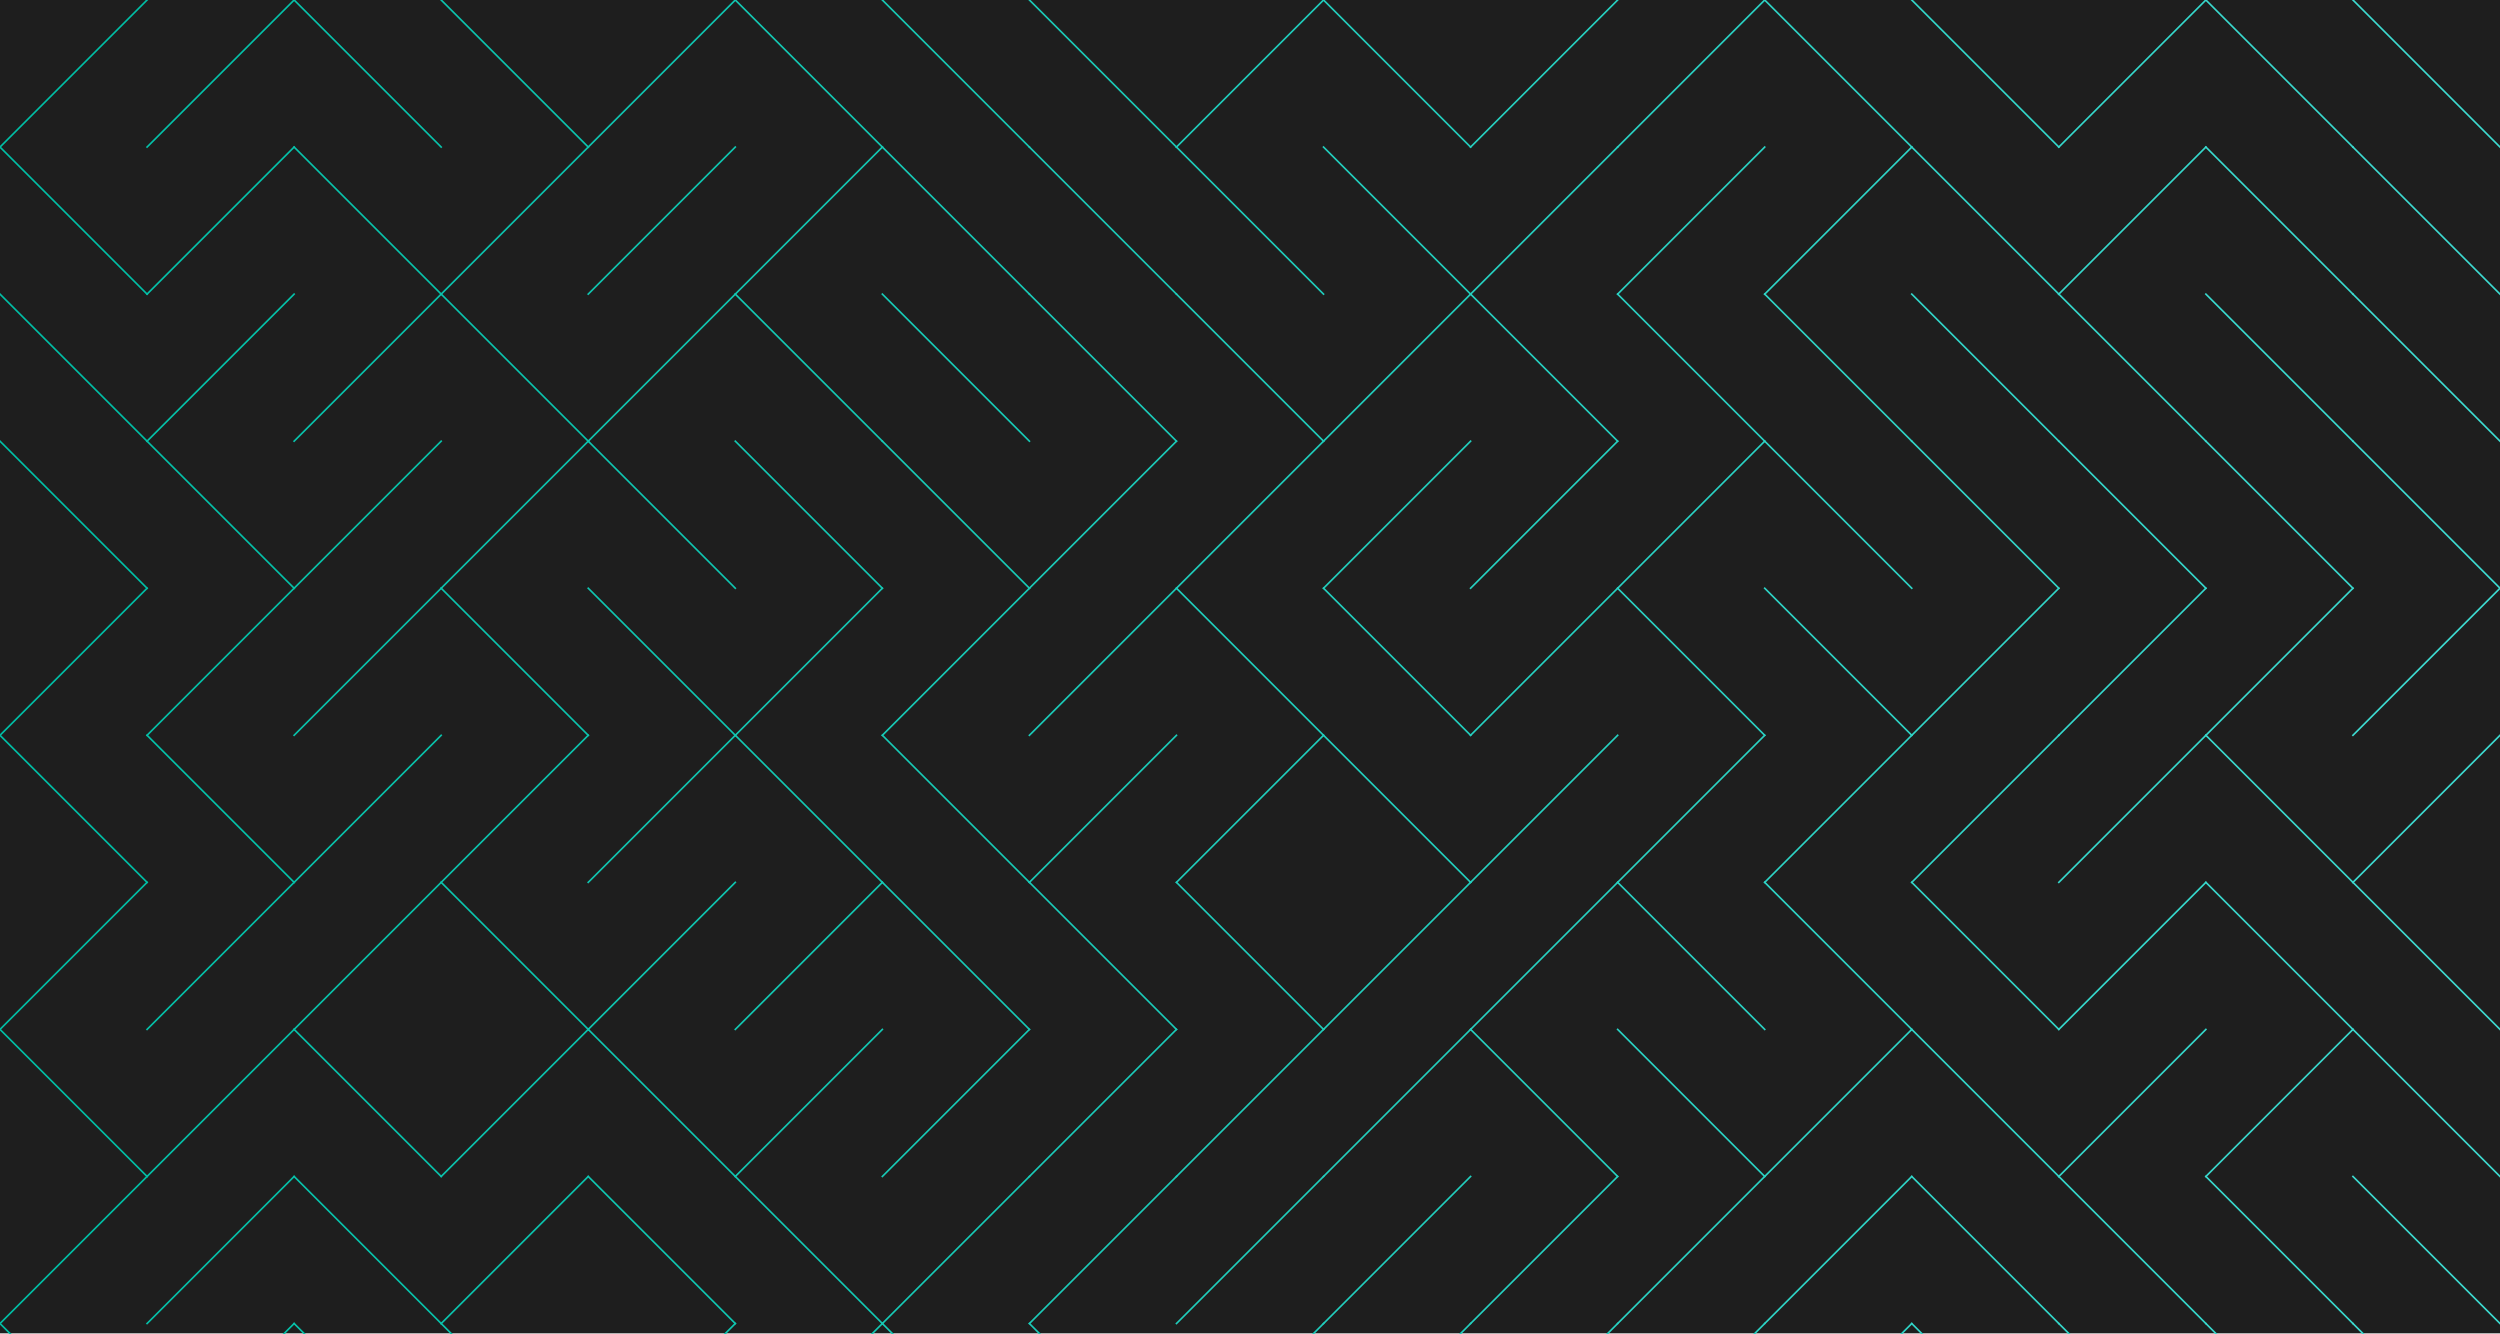
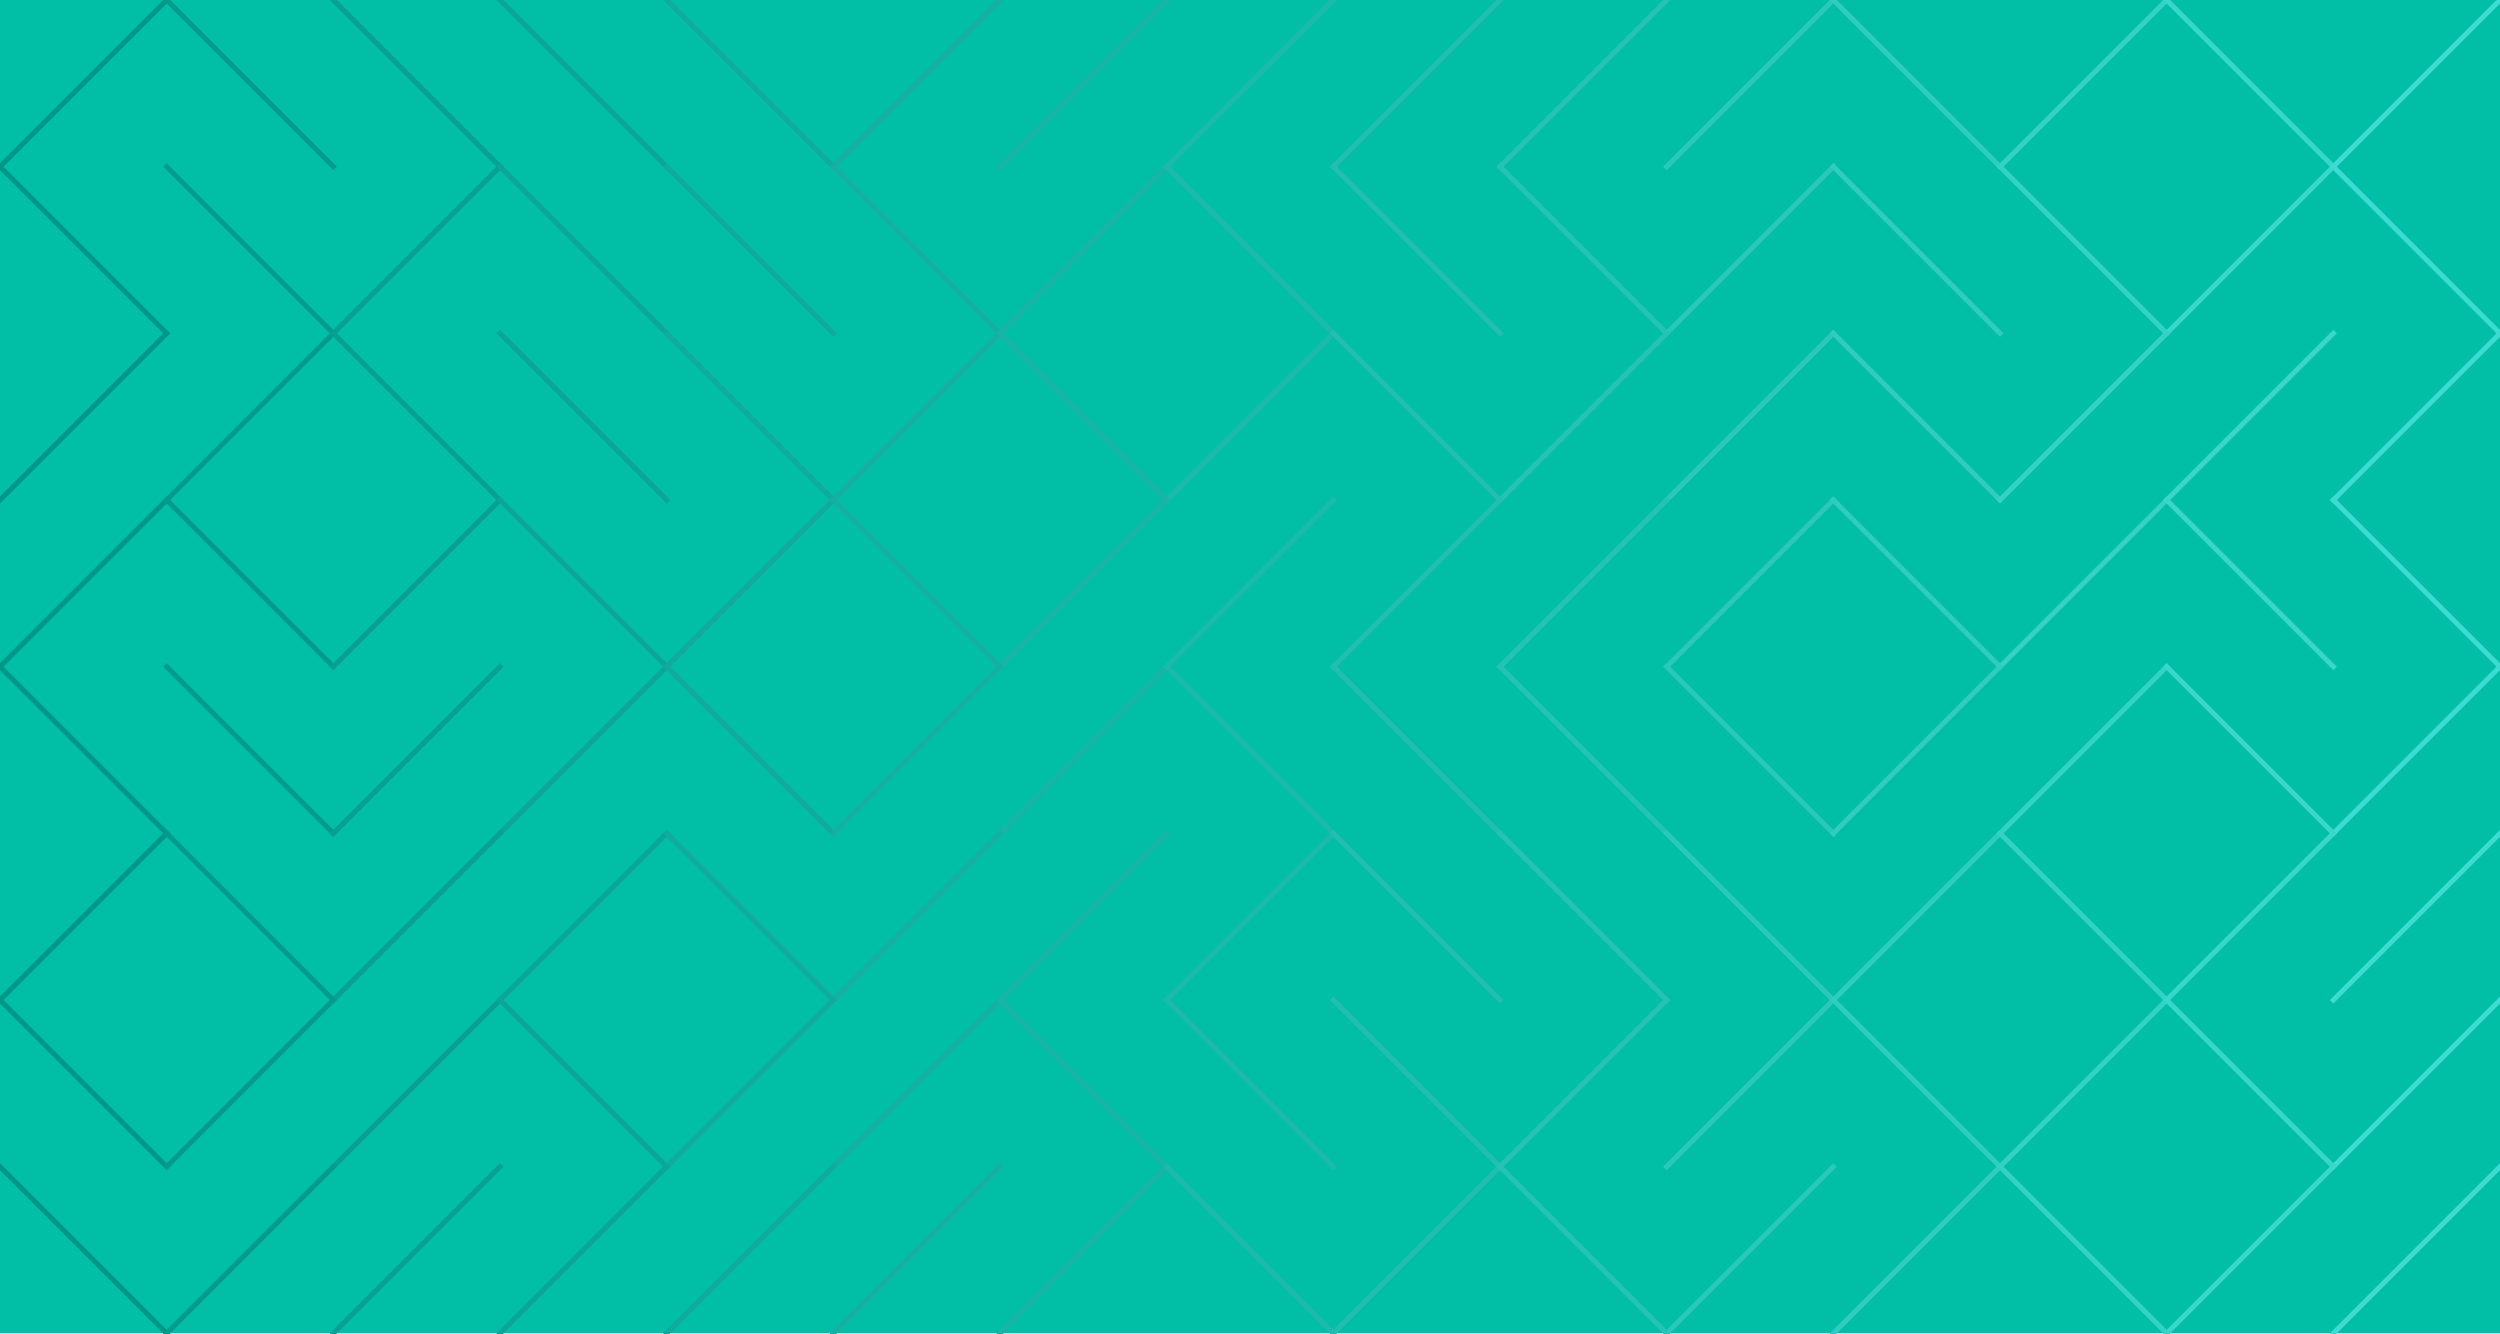
<svg xmlns="http://www.w3.org/2000/svg" id="canvas" height="auto" version="1.1" viewBox="0 0 1500 800" width="auto" style="width: auto; height: auto;">
-   <rect width="1500" height="800" fill="#1e1e1e" />
-   <line x1="0" y1="88.235" x2="88.235" y2="0" stroke-linecap="square" stroke-width="1" stroke="#00bfa6" />
-   <line x1="88.235" y1="88.235" x2="176.471" y2="0" stroke-linecap="square" stroke-width="1" stroke="#04c1a9" />
-   <line x1="176.471" y1="0" x2="264.706" y2="88.235" stroke-linecap="square" stroke-width="1" stroke="#08c3ab" />
-   <line x1="264.706" y1="0" x2="352.941" y2="88.235" stroke-linecap="square" stroke-width="1" stroke="#0bc4ae" />
-   <line x1="352.941" y1="88.235" x2="441.176" y2="0" stroke-linecap="square" stroke-width="1" stroke="#0fc6b1" />
-   <line x1="441.176" y1="0" x2="529.412" y2="88.235" stroke-linecap="square" stroke-width="1" stroke="#13c8b3" />
-   <line x1="529.412" y1="0" x2="617.647" y2="88.235" stroke-linecap="square" stroke-width="1" stroke="#17cab6" />
-   <line x1="617.647" y1="0" x2="705.882" y2="88.235" stroke-linecap="square" stroke-width="1" stroke="#1bcbb9" />
-   <line x1="705.882" y1="88.235" x2="794.118" y2="0" stroke-linecap="square" stroke-width="1" stroke="#1fcdbc" />
-   <line x1="794.118" y1="0" x2="882.353" y2="88.235" stroke-linecap="square" stroke-width="1" stroke="#22cfbe" />
-   <line x1="882.353" y1="88.235" x2="970.588" y2="0" stroke-linecap="square" stroke-width="1" stroke="#26d1c1" />
-   <line x1="970.588" y1="88.235" x2="1058.824" y2="0" stroke-linecap="square" stroke-width="1" stroke="#2ad2c4" />
-   <line x1="1058.824" y1="0" x2="1147.059" y2="88.235" stroke-linecap="square" stroke-width="1" stroke="#2ed4c6" />
-   <line x1="1147.059" y1="0" x2="1235.294" y2="88.235" stroke-linecap="square" stroke-width="1" stroke="#32d6c9" />
-   <line x1="1235.294" y1="88.235" x2="1323.529" y2="0" stroke-linecap="square" stroke-width="1" stroke="#35d8cc" />
-   <line x1="1323.529" y1="0" x2="1411.765" y2="88.235" stroke-linecap="square" stroke-width="1" stroke="#39d9ce" />
-   <line x1="1411.765" y1="0" x2="1500" y2="88.235" stroke-linecap="square" stroke-width="1" stroke="#3ddbd1" />
-   <line x1="0" y1="88.235" x2="88.235" y2="176.471" stroke-linecap="square" stroke-width="1" stroke="#00bfa6" />
-   <line x1="88.235" y1="176.471" x2="176.471" y2="88.235" stroke-linecap="square" stroke-width="1" stroke="#04c1a9" />
-   <line x1="176.471" y1="88.235" x2="264.706" y2="176.471" stroke-linecap="square" stroke-width="1" stroke="#08c3ab" />
-   <line x1="264.706" y1="176.471" x2="352.941" y2="88.235" stroke-linecap="square" stroke-width="1" stroke="#0bc4ae" />
-   <line x1="352.941" y1="176.471" x2="441.176" y2="88.235" stroke-linecap="square" stroke-width="1" stroke="#0fc6b1" />
-   <line x1="441.176" y1="176.471" x2="529.412" y2="88.235" stroke-linecap="square" stroke-width="1" stroke="#13c8b3" />
-   <line x1="529.412" y1="88.235" x2="617.647" y2="176.471" stroke-linecap="square" stroke-width="1" stroke="#17cab6" />
-   <line x1="617.647" y1="88.235" x2="705.882" y2="176.471" stroke-linecap="square" stroke-width="1" stroke="#1bcbb9" />
-   <line x1="705.882" y1="88.235" x2="794.118" y2="176.471" stroke-linecap="square" stroke-width="1" stroke="#1fcdbc" />
-   <line x1="794.118" y1="88.235" x2="882.353" y2="176.471" stroke-linecap="square" stroke-width="1" stroke="#22cfbe" />
-   <line x1="882.353" y1="176.471" x2="970.588" y2="88.235" stroke-linecap="square" stroke-width="1" stroke="#26d1c1" />
-   <line x1="970.588" y1="176.471" x2="1058.824" y2="88.235" stroke-linecap="square" stroke-width="1" stroke="#2ad2c4" />
-   <line x1="1058.824" y1="176.471" x2="1147.059" y2="88.235" stroke-linecap="square" stroke-width="1" stroke="#2ed4c6" />
-   <line x1="1147.059" y1="88.235" x2="1235.294" y2="176.471" stroke-linecap="square" stroke-width="1" stroke="#32d6c9" />
-   <line x1="1235.294" y1="176.471" x2="1323.529" y2="88.235" stroke-linecap="square" stroke-width="1" stroke="#35d8cc" />
-   <line x1="1323.529" y1="88.235" x2="1411.765" y2="176.471" stroke-linecap="square" stroke-width="1" stroke="#39d9ce" />
-   <line x1="1411.765" y1="88.235" x2="1500" y2="176.471" stroke-linecap="square" stroke-width="1" stroke="#3ddbd1" />
-   <line x1="0" y1="176.471" x2="88.235" y2="264.706" stroke-linecap="square" stroke-width="1" stroke="#00bfa6" />
-   <line x1="88.235" y1="264.706" x2="176.471" y2="176.471" stroke-linecap="square" stroke-width="1" stroke="#04c1a9" />
-   <line x1="176.471" y1="264.706" x2="264.706" y2="176.471" stroke-linecap="square" stroke-width="1" stroke="#08c3ab" />
-   <line x1="264.706" y1="176.471" x2="352.941" y2="264.706" stroke-linecap="square" stroke-width="1" stroke="#0bc4ae" />
-   <line x1="352.941" y1="264.706" x2="441.176" y2="176.471" stroke-linecap="square" stroke-width="1" stroke="#0fc6b1" />
-   <line x1="441.176" y1="176.471" x2="529.412" y2="264.706" stroke-linecap="square" stroke-width="1" stroke="#13c8b3" />
-   <line x1="529.412" y1="176.471" x2="617.647" y2="264.706" stroke-linecap="square" stroke-width="1" stroke="#17cab6" />
-   <line x1="617.647" y1="176.471" x2="705.882" y2="264.706" stroke-linecap="square" stroke-width="1" stroke="#1bcbb9" />
-   <line x1="705.882" y1="176.471" x2="794.118" y2="264.706" stroke-linecap="square" stroke-width="1" stroke="#1fcdbc" />
-   <line x1="794.118" y1="264.706" x2="882.353" y2="176.471" stroke-linecap="square" stroke-width="1" stroke="#22cfbe" />
-   <line x1="882.353" y1="176.471" x2="970.588" y2="264.706" stroke-linecap="square" stroke-width="1" stroke="#26d1c1" />
-   <line x1="970.588" y1="176.471" x2="1058.824" y2="264.706" stroke-linecap="square" stroke-width="1" stroke="#2ad2c4" />
-   <line x1="1058.824" y1="176.471" x2="1147.059" y2="264.706" stroke-linecap="square" stroke-width="1" stroke="#2ed4c6" />
-   <line x1="1147.059" y1="176.471" x2="1235.294" y2="264.706" stroke-linecap="square" stroke-width="1" stroke="#32d6c9" />
-   <line x1="1235.294" y1="176.471" x2="1323.529" y2="264.706" stroke-linecap="square" stroke-width="1" stroke="#35d8cc" />
-   <line x1="1323.529" y1="176.471" x2="1411.765" y2="264.706" stroke-linecap="square" stroke-width="1" stroke="#39d9ce" />
-   <line x1="1411.765" y1="176.471" x2="1500" y2="264.706" stroke-linecap="square" stroke-width="1" stroke="#3ddbd1" />
-   <line x1="0" y1="264.706" x2="88.235" y2="352.941" stroke-linecap="square" stroke-width="1" stroke="#00bfa6" />
-   <line x1="88.235" y1="264.706" x2="176.471" y2="352.941" stroke-linecap="square" stroke-width="1" stroke="#04c1a9" />
-   <line x1="176.471" y1="352.941" x2="264.706" y2="264.706" stroke-linecap="square" stroke-width="1" stroke="#08c3ab" />
-   <line x1="264.706" y1="352.941" x2="352.941" y2="264.706" stroke-linecap="square" stroke-width="1" stroke="#0bc4ae" />
-   <line x1="352.941" y1="264.706" x2="441.176" y2="352.941" stroke-linecap="square" stroke-width="1" stroke="#0fc6b1" />
-   <line x1="441.176" y1="264.706" x2="529.412" y2="352.941" stroke-linecap="square" stroke-width="1" stroke="#13c8b3" />
-   <line x1="529.412" y1="264.706" x2="617.647" y2="352.941" stroke-linecap="square" stroke-width="1" stroke="#17cab6" />
-   <line x1="617.647" y1="352.941" x2="705.882" y2="264.706" stroke-linecap="square" stroke-width="1" stroke="#1bcbb9" />
-   <line x1="705.882" y1="352.941" x2="794.118" y2="264.706" stroke-linecap="square" stroke-width="1" stroke="#1fcdbc" />
-   <line x1="794.118" y1="352.941" x2="882.353" y2="264.706" stroke-linecap="square" stroke-width="1" stroke="#22cfbe" />
-   <line x1="882.353" y1="352.941" x2="970.588" y2="264.706" stroke-linecap="square" stroke-width="1" stroke="#26d1c1" />
-   <line x1="970.588" y1="352.941" x2="1058.824" y2="264.706" stroke-linecap="square" stroke-width="1" stroke="#2ad2c4" />
-   <line x1="1058.824" y1="264.706" x2="1147.059" y2="352.941" stroke-linecap="square" stroke-width="1" stroke="#2ed4c6" />
-   <line x1="1147.059" y1="264.706" x2="1235.294" y2="352.941" stroke-linecap="square" stroke-width="1" stroke="#32d6c9" />
-   <line x1="1235.294" y1="264.706" x2="1323.529" y2="352.941" stroke-linecap="square" stroke-width="1" stroke="#35d8cc" />
-   <line x1="1323.529" y1="264.706" x2="1411.765" y2="352.941" stroke-linecap="square" stroke-width="1" stroke="#39d9ce" />
-   <line x1="1411.765" y1="264.706" x2="1500" y2="352.941" stroke-linecap="square" stroke-width="1" stroke="#3ddbd1" />
-   <line x1="0" y1="441.176" x2="88.235" y2="352.941" stroke-linecap="square" stroke-width="1" stroke="#00bfa6" />
-   <line x1="88.235" y1="441.176" x2="176.471" y2="352.941" stroke-linecap="square" stroke-width="1" stroke="#04c1a9" />
-   <line x1="176.471" y1="441.176" x2="264.706" y2="352.941" stroke-linecap="square" stroke-width="1" stroke="#08c3ab" />
-   <line x1="264.706" y1="352.941" x2="352.941" y2="441.176" stroke-linecap="square" stroke-width="1" stroke="#0bc4ae" />
-   <line x1="352.941" y1="352.941" x2="441.176" y2="441.176" stroke-linecap="square" stroke-width="1" stroke="#0fc6b1" />
-   <line x1="441.176" y1="441.176" x2="529.412" y2="352.941" stroke-linecap="square" stroke-width="1" stroke="#13c8b3" />
-   <line x1="529.412" y1="441.176" x2="617.647" y2="352.941" stroke-linecap="square" stroke-width="1" stroke="#17cab6" />
-   <line x1="617.647" y1="441.176" x2="705.882" y2="352.941" stroke-linecap="square" stroke-width="1" stroke="#1bcbb9" />
-   <line x1="705.882" y1="352.941" x2="794.118" y2="441.176" stroke-linecap="square" stroke-width="1" stroke="#1fcdbc" />
-   <line x1="794.118" y1="352.941" x2="882.353" y2="441.176" stroke-linecap="square" stroke-width="1" stroke="#22cfbe" />
-   <line x1="882.353" y1="441.176" x2="970.588" y2="352.941" stroke-linecap="square" stroke-width="1" stroke="#26d1c1" />
-   <line x1="970.588" y1="352.941" x2="1058.824" y2="441.176" stroke-linecap="square" stroke-width="1" stroke="#2ad2c4" />
-   <line x1="1058.824" y1="352.941" x2="1147.059" y2="441.176" stroke-linecap="square" stroke-width="1" stroke="#2ed4c6" />
-   <line x1="1147.059" y1="441.176" x2="1235.294" y2="352.941" stroke-linecap="square" stroke-width="1" stroke="#32d6c9" />
-   <line x1="1235.294" y1="441.176" x2="1323.529" y2="352.941" stroke-linecap="square" stroke-width="1" stroke="#35d8cc" />
-   <line x1="1323.529" y1="441.176" x2="1411.765" y2="352.941" stroke-linecap="square" stroke-width="1" stroke="#39d9ce" />
-   <line x1="1411.765" y1="441.176" x2="1500" y2="352.941" stroke-linecap="square" stroke-width="1" stroke="#3ddbd1" />
-   <line x1="0" y1="441.176" x2="88.235" y2="529.412" stroke-linecap="square" stroke-width="1" stroke="#00bfa6" />
-   <line x1="88.235" y1="441.176" x2="176.471" y2="529.412" stroke-linecap="square" stroke-width="1" stroke="#04c1a9" />
-   <line x1="176.471" y1="529.412" x2="264.706" y2="441.176" stroke-linecap="square" stroke-width="1" stroke="#08c3ab" />
-   <line x1="264.706" y1="529.412" x2="352.941" y2="441.176" stroke-linecap="square" stroke-width="1" stroke="#0bc4ae" />
-   <line x1="352.941" y1="529.412" x2="441.176" y2="441.176" stroke-linecap="square" stroke-width="1" stroke="#0fc6b1" />
-   <line x1="441.176" y1="441.176" x2="529.412" y2="529.412" stroke-linecap="square" stroke-width="1" stroke="#13c8b3" />
-   <line x1="529.412" y1="441.176" x2="617.647" y2="529.412" stroke-linecap="square" stroke-width="1" stroke="#17cab6" />
-   <line x1="617.647" y1="529.412" x2="705.882" y2="441.176" stroke-linecap="square" stroke-width="1" stroke="#1bcbb9" />
-   <line x1="705.882" y1="529.412" x2="794.118" y2="441.176" stroke-linecap="square" stroke-width="1" stroke="#1fcdbc" />
-   <line x1="794.118" y1="441.176" x2="882.353" y2="529.412" stroke-linecap="square" stroke-width="1" stroke="#22cfbe" />
-   <line x1="882.353" y1="529.412" x2="970.588" y2="441.176" stroke-linecap="square" stroke-width="1" stroke="#26d1c1" />
-   <line x1="970.588" y1="529.412" x2="1058.824" y2="441.176" stroke-linecap="square" stroke-width="1" stroke="#2ad2c4" />
-   <line x1="1058.824" y1="529.412" x2="1147.059" y2="441.176" stroke-linecap="square" stroke-width="1" stroke="#2ed4c6" />
-   <line x1="1147.059" y1="529.412" x2="1235.294" y2="441.176" stroke-linecap="square" stroke-width="1" stroke="#32d6c9" />
-   <line x1="1235.294" y1="529.412" x2="1323.529" y2="441.176" stroke-linecap="square" stroke-width="1" stroke="#35d8cc" />
-   <line x1="1323.529" y1="441.176" x2="1411.765" y2="529.412" stroke-linecap="square" stroke-width="1" stroke="#39d9ce" />
-   <line x1="1411.765" y1="529.412" x2="1500" y2="441.176" stroke-linecap="square" stroke-width="1" stroke="#3ddbd1" />
-   <line x1="0" y1="617.647" x2="88.235" y2="529.412" stroke-linecap="square" stroke-width="1" stroke="#00bfa6" />
-   <line x1="88.235" y1="617.647" x2="176.471" y2="529.412" stroke-linecap="square" stroke-width="1" stroke="#04c1a9" />
-   <line x1="176.471" y1="617.647" x2="264.706" y2="529.412" stroke-linecap="square" stroke-width="1" stroke="#08c3ab" />
-   <line x1="264.706" y1="529.412" x2="352.941" y2="617.647" stroke-linecap="square" stroke-width="1" stroke="#0bc4ae" />
-   <line x1="352.941" y1="617.647" x2="441.176" y2="529.412" stroke-linecap="square" stroke-width="1" stroke="#0fc6b1" />
-   <line x1="441.176" y1="617.647" x2="529.412" y2="529.412" stroke-linecap="square" stroke-width="1" stroke="#13c8b3" />
-   <line x1="529.412" y1="529.412" x2="617.647" y2="617.647" stroke-linecap="square" stroke-width="1" stroke="#17cab6" />
-   <line x1="617.647" y1="529.412" x2="705.882" y2="617.647" stroke-linecap="square" stroke-width="1" stroke="#1bcbb9" />
-   <line x1="705.882" y1="529.412" x2="794.118" y2="617.647" stroke-linecap="square" stroke-width="1" stroke="#1fcdbc" />
-   <line x1="794.118" y1="617.647" x2="882.353" y2="529.412" stroke-linecap="square" stroke-width="1" stroke="#22cfbe" />
-   <line x1="882.353" y1="617.647" x2="970.588" y2="529.412" stroke-linecap="square" stroke-width="1" stroke="#26d1c1" />
-   <line x1="970.588" y1="529.412" x2="1058.824" y2="617.647" stroke-linecap="square" stroke-width="1" stroke="#2ad2c4" />
-   <line x1="1058.824" y1="529.412" x2="1147.059" y2="617.647" stroke-linecap="square" stroke-width="1" stroke="#2ed4c6" />
-   <line x1="1147.059" y1="529.412" x2="1235.294" y2="617.647" stroke-linecap="square" stroke-width="1" stroke="#32d6c9" />
-   <line x1="1235.294" y1="617.647" x2="1323.529" y2="529.412" stroke-linecap="square" stroke-width="1" stroke="#35d8cc" />
-   <line x1="1323.529" y1="529.412" x2="1411.765" y2="617.647" stroke-linecap="square" stroke-width="1" stroke="#39d9ce" />
-   <line x1="1411.765" y1="529.412" x2="1500" y2="617.647" stroke-linecap="square" stroke-width="1" stroke="#3ddbd1" />
-   <line x1="0" y1="617.647" x2="88.235" y2="705.882" stroke-linecap="square" stroke-width="1" stroke="#00bfa6" />
-   <line x1="88.235" y1="705.882" x2="176.471" y2="617.647" stroke-linecap="square" stroke-width="1" stroke="#04c1a9" />
-   <line x1="176.471" y1="617.647" x2="264.706" y2="705.882" stroke-linecap="square" stroke-width="1" stroke="#08c3ab" />
-   <line x1="264.706" y1="705.882" x2="352.941" y2="617.647" stroke-linecap="square" stroke-width="1" stroke="#0bc4ae" />
-   <line x1="352.941" y1="617.647" x2="441.176" y2="705.882" stroke-linecap="square" stroke-width="1" stroke="#0fc6b1" />
-   <line x1="441.176" y1="705.882" x2="529.412" y2="617.647" stroke-linecap="square" stroke-width="1" stroke="#13c8b3" />
-   <line x1="529.412" y1="705.882" x2="617.647" y2="617.647" stroke-linecap="square" stroke-width="1" stroke="#17cab6" />
-   <line x1="617.647" y1="705.882" x2="705.882" y2="617.647" stroke-linecap="square" stroke-width="1" stroke="#1bcbb9" />
-   <line x1="705.882" y1="705.882" x2="794.118" y2="617.647" stroke-linecap="square" stroke-width="1" stroke="#1fcdbc" />
-   <line x1="794.118" y1="705.882" x2="882.353" y2="617.647" stroke-linecap="square" stroke-width="1" stroke="#22cfbe" />
-   <line x1="882.353" y1="617.647" x2="970.588" y2="705.882" stroke-linecap="square" stroke-width="1" stroke="#26d1c1" />
-   <line x1="970.588" y1="617.647" x2="1058.824" y2="705.882" stroke-linecap="square" stroke-width="1" stroke="#2ad2c4" />
-   <line x1="1058.824" y1="705.882" x2="1147.059" y2="617.647" stroke-linecap="square" stroke-width="1" stroke="#2ed4c6" />
-   <line x1="1147.059" y1="617.647" x2="1235.294" y2="705.882" stroke-linecap="square" stroke-width="1" stroke="#32d6c9" />
-   <line x1="1235.294" y1="705.882" x2="1323.529" y2="617.647" stroke-linecap="square" stroke-width="1" stroke="#35d8cc" />
-   <line x1="1323.529" y1="705.882" x2="1411.765" y2="617.647" stroke-linecap="square" stroke-width="1" stroke="#39d9ce" />
-   <line x1="1411.765" y1="617.647" x2="1500" y2="705.882" stroke-linecap="square" stroke-width="1" stroke="#3ddbd1" />
-   <line x1="0" y1="794.118" x2="88.235" y2="705.882" stroke-linecap="square" stroke-width="1" stroke="#00bfa6" />
-   <line x1="88.235" y1="794.118" x2="176.471" y2="705.882" stroke-linecap="square" stroke-width="1" stroke="#04c1a9" />
-   <line x1="176.471" y1="705.882" x2="264.706" y2="794.118" stroke-linecap="square" stroke-width="1" stroke="#08c3ab" />
-   <line x1="264.706" y1="794.118" x2="352.941" y2="705.882" stroke-linecap="square" stroke-width="1" stroke="#0bc4ae" />
-   <line x1="352.941" y1="705.882" x2="441.176" y2="794.118" stroke-linecap="square" stroke-width="1" stroke="#0fc6b1" />
-   <line x1="441.176" y1="705.882" x2="529.412" y2="794.118" stroke-linecap="square" stroke-width="1" stroke="#13c8b3" />
-   <line x1="529.412" y1="794.118" x2="617.647" y2="705.882" stroke-linecap="square" stroke-width="1" stroke="#17cab6" />
-   <line x1="617.647" y1="794.118" x2="705.882" y2="705.882" stroke-linecap="square" stroke-width="1" stroke="#1bcbb9" />
-   <line x1="705.882" y1="794.118" x2="794.118" y2="705.882" stroke-linecap="square" stroke-width="1" stroke="#1fcdbc" />
-   <line x1="794.118" y1="794.118" x2="882.353" y2="705.882" stroke-linecap="square" stroke-width="1" stroke="#22cfbe" />
-   <line x1="882.353" y1="794.118" x2="970.588" y2="705.882" stroke-linecap="square" stroke-width="1" stroke="#26d1c1" />
-   <line x1="970.588" y1="794.118" x2="1058.824" y2="705.882" stroke-linecap="square" stroke-width="1" stroke="#2ad2c4" />
-   <line x1="1058.824" y1="794.118" x2="1147.059" y2="705.882" stroke-linecap="square" stroke-width="1" stroke="#2ed4c6" />
-   <line x1="1147.059" y1="705.882" x2="1235.294" y2="794.118" stroke-linecap="square" stroke-width="1" stroke="#32d6c9" />
-   <line x1="1235.294" y1="705.882" x2="1323.529" y2="794.118" stroke-linecap="square" stroke-width="1" stroke="#35d8cc" />
-   <line x1="1323.529" y1="705.882" x2="1411.765" y2="794.118" stroke-linecap="square" stroke-width="1" stroke="#39d9ce" />
-   <line x1="1411.765" y1="705.882" x2="1500" y2="794.118" stroke-linecap="square" stroke-width="1" stroke="#3ddbd1" />
-   <line x1="0" y1="794.118" x2="88.235" y2="882.353" stroke-linecap="square" stroke-width="1" stroke="#00bfa6" />
-   <line x1="88.235" y1="882.353" x2="176.471" y2="794.118" stroke-linecap="square" stroke-width="1" stroke="#04c1a9" />
-   <line x1="176.471" y1="794.118" x2="264.706" y2="882.353" stroke-linecap="square" stroke-width="1" stroke="#08c3ab" />
-   <line x1="264.706" y1="794.118" x2="352.941" y2="882.353" stroke-linecap="square" stroke-width="1" stroke="#0bc4ae" />
-   <line x1="352.941" y1="882.353" x2="441.176" y2="794.118" stroke-linecap="square" stroke-width="1" stroke="#0fc6b1" />
-   <line x1="441.176" y1="882.353" x2="529.412" y2="794.118" stroke-linecap="square" stroke-width="1" stroke="#13c8b3" />
-   <line x1="529.412" y1="794.118" x2="617.647" y2="882.353" stroke-linecap="square" stroke-width="1" stroke="#17cab6" />
-   <line x1="617.647" y1="794.118" x2="705.882" y2="882.353" stroke-linecap="square" stroke-width="1" stroke="#1bcbb9" />
-   <line x1="705.882" y1="882.353" x2="794.118" y2="794.118" stroke-linecap="square" stroke-width="1" stroke="#1fcdbc" />
-   <line x1="794.118" y1="882.353" x2="882.353" y2="794.118" stroke-linecap="square" stroke-width="1" stroke="#22cfbe" />
-   <line x1="882.353" y1="882.353" x2="970.588" y2="794.118" stroke-linecap="square" stroke-width="1" stroke="#26d1c1" />
-   <line x1="970.588" y1="882.353" x2="1058.824" y2="794.118" stroke-linecap="square" stroke-width="1" stroke="#2ad2c4" />
-   <line x1="1058.824" y1="882.353" x2="1147.059" y2="794.118" stroke-linecap="square" stroke-width="1" stroke="#2ed4c6" />
-   <line x1="1147.059" y1="794.118" x2="1235.294" y2="882.353" stroke-linecap="square" stroke-width="1" stroke="#32d6c9" />
-   <line x1="1235.294" y1="794.118" x2="1323.529" y2="882.353" stroke-linecap="square" stroke-width="1" stroke="#35d8cc" />
-   <line x1="1323.529" y1="794.118" x2="1411.765" y2="882.353" stroke-linecap="square" stroke-width="1" stroke="#39d9ce" />
-   <line x1="1411.765" y1="794.118" x2="1500" y2="882.353" stroke-linecap="square" stroke-width="1" stroke="#3ddbd1" />
+   <rect width="1500" height="800" fill="#00bfa6" />
+   <line x1="0" y1="100" x2="100" y2="0" stroke-linecap="square" stroke-width="3" stroke="#009688" />
+   <line x1="100" y1="0" x2="200" y2="100" stroke-linecap="square" stroke-width="3" stroke="#049b8d" />
+   <line x1="200" y1="0" x2="300" y2="100" stroke-linecap="square" stroke-width="3" stroke="#09a092" />
+   <line x1="300" y1="0" x2="400" y2="100" stroke-linecap="square" stroke-width="3" stroke="#0da598" />
+   <line x1="400" y1="0" x2="500" y2="100" stroke-linecap="square" stroke-width="3" stroke="#11aa9d" />
+   <line x1="500" y1="100" x2="600" y2="0" stroke-linecap="square" stroke-width="3" stroke="#16afa2" />
+   <line x1="600" y1="100" x2="700" y2="0" stroke-linecap="square" stroke-width="3" stroke="#1ab4a7" />
+   <line x1="700" y1="100" x2="800" y2="0" stroke-linecap="square" stroke-width="3" stroke="#1eb9ad" />
+   <line x1="800" y1="100" x2="900" y2="0" stroke-linecap="square" stroke-width="3" stroke="#23bdb2" />
+   <line x1="900" y1="100" x2="1000" y2="0" stroke-linecap="square" stroke-width="3" stroke="#27c2b7" />
+   <line x1="1000" y1="100" x2="1100" y2="0" stroke-linecap="square" stroke-width="3" stroke="#2cc7bc" />
+   <line x1="1100" y1="0" x2="1200" y2="100" stroke-linecap="square" stroke-width="3" stroke="#30ccc1" />
+   <line x1="1200" y1="100" x2="1300" y2="0" stroke-linecap="square" stroke-width="3" stroke="#34d1c7" />
+   <line x1="1300" y1="0" x2="1400" y2="100" stroke-linecap="square" stroke-width="3" stroke="#39d6cc" />
+   <line x1="1400" y1="100" x2="1500" y2="0" stroke-linecap="square" stroke-width="3" stroke="#3ddbd1" />
+   <line x1="0" y1="100" x2="100" y2="200" stroke-linecap="square" stroke-width="3" stroke="#009688" />
+   <line x1="100" y1="100" x2="200" y2="200" stroke-linecap="square" stroke-width="3" stroke="#049b8d" />
+   <line x1="200" y1="200" x2="300" y2="100" stroke-linecap="square" stroke-width="3" stroke="#09a092" />
+   <line x1="300" y1="100" x2="400" y2="200" stroke-linecap="square" stroke-width="3" stroke="#0da598" />
+   <line x1="400" y1="100" x2="500" y2="200" stroke-linecap="square" stroke-width="3" stroke="#11aa9d" />
+   <line x1="500" y1="100" x2="600" y2="200" stroke-linecap="square" stroke-width="3" stroke="#16afa2" />
+   <line x1="600" y1="200" x2="700" y2="100" stroke-linecap="square" stroke-width="3" stroke="#1ab4a7" />
+   <line x1="700" y1="100" x2="800" y2="200" stroke-linecap="square" stroke-width="3" stroke="#1eb9ad" />
+   <line x1="800" y1="100" x2="900" y2="200" stroke-linecap="square" stroke-width="3" stroke="#23bdb2" />
+   <line x1="900" y1="100" x2="1000" y2="200" stroke-linecap="square" stroke-width="3" stroke="#27c2b7" />
+   <line x1="1000" y1="200" x2="1100" y2="100" stroke-linecap="square" stroke-width="3" stroke="#2cc7bc" />
+   <line x1="1100" y1="100" x2="1200" y2="200" stroke-linecap="square" stroke-width="3" stroke="#30ccc1" />
+   <line x1="1200" y1="100" x2="1300" y2="200" stroke-linecap="square" stroke-width="3" stroke="#34d1c7" />
+   <line x1="1300" y1="200" x2="1400" y2="100" stroke-linecap="square" stroke-width="3" stroke="#39d6cc" />
+   <line x1="1400" y1="100" x2="1500" y2="200" stroke-linecap="square" stroke-width="3" stroke="#3ddbd1" />
+   <line x1="0" y1="300" x2="100" y2="200" stroke-linecap="square" stroke-width="3" stroke="#009688" />
+   <line x1="100" y1="300" x2="200" y2="200" stroke-linecap="square" stroke-width="3" stroke="#049b8d" />
+   <line x1="200" y1="200" x2="300" y2="300" stroke-linecap="square" stroke-width="3" stroke="#09a092" />
+   <line x1="300" y1="200" x2="400" y2="300" stroke-linecap="square" stroke-width="3" stroke="#0da598" />
+   <line x1="400" y1="200" x2="500" y2="300" stroke-linecap="square" stroke-width="3" stroke="#11aa9d" />
+   <line x1="500" y1="300" x2="600" y2="200" stroke-linecap="square" stroke-width="3" stroke="#16afa2" />
+   <line x1="600" y1="200" x2="700" y2="300" stroke-linecap="square" stroke-width="3" stroke="#1ab4a7" />
+   <line x1="700" y1="300" x2="800" y2="200" stroke-linecap="square" stroke-width="3" stroke="#1eb9ad" />
+   <line x1="800" y1="200" x2="900" y2="300" stroke-linecap="square" stroke-width="3" stroke="#23bdb2" />
+   <line x1="900" y1="300" x2="1000" y2="200" stroke-linecap="square" stroke-width="3" stroke="#27c2b7" />
+   <line x1="1000" y1="300" x2="1100" y2="200" stroke-linecap="square" stroke-width="3" stroke="#2cc7bc" />
+   <line x1="1100" y1="200" x2="1200" y2="300" stroke-linecap="square" stroke-width="3" stroke="#30ccc1" />
+   <line x1="1200" y1="300" x2="1300" y2="200" stroke-linecap="square" stroke-width="3" stroke="#34d1c7" />
+   <line x1="1300" y1="300" x2="1400" y2="200" stroke-linecap="square" stroke-width="3" stroke="#39d6cc" />
+   <line x1="1400" y1="300" x2="1500" y2="200" stroke-linecap="square" stroke-width="3" stroke="#3ddbd1" />
+   <line x1="0" y1="400" x2="100" y2="300" stroke-linecap="square" stroke-width="3" stroke="#009688" />
+   <line x1="100" y1="300" x2="200" y2="400" stroke-linecap="square" stroke-width="3" stroke="#049b8d" />
+   <line x1="200" y1="400" x2="300" y2="300" stroke-linecap="square" stroke-width="3" stroke="#09a092" />
+   <line x1="300" y1="300" x2="400" y2="400" stroke-linecap="square" stroke-width="3" stroke="#0da598" />
+   <line x1="400" y1="400" x2="500" y2="300" stroke-linecap="square" stroke-width="3" stroke="#11aa9d" />
+   <line x1="500" y1="300" x2="600" y2="400" stroke-linecap="square" stroke-width="3" stroke="#16afa2" />
+   <line x1="600" y1="400" x2="700" y2="300" stroke-linecap="square" stroke-width="3" stroke="#1ab4a7" />
+   <line x1="700" y1="400" x2="800" y2="300" stroke-linecap="square" stroke-width="3" stroke="#1eb9ad" />
+   <line x1="800" y1="400" x2="900" y2="300" stroke-linecap="square" stroke-width="3" stroke="#23bdb2" />
+   <line x1="900" y1="400" x2="1000" y2="300" stroke-linecap="square" stroke-width="3" stroke="#27c2b7" />
+   <line x1="1000" y1="400" x2="1100" y2="300" stroke-linecap="square" stroke-width="3" stroke="#2cc7bc" />
+   <line x1="1100" y1="300" x2="1200" y2="400" stroke-linecap="square" stroke-width="3" stroke="#30ccc1" />
+   <line x1="1200" y1="400" x2="1300" y2="300" stroke-linecap="square" stroke-width="3" stroke="#34d1c7" />
+   <line x1="1300" y1="300" x2="1400" y2="400" stroke-linecap="square" stroke-width="3" stroke="#39d6cc" />
+   <line x1="1400" y1="300" x2="1500" y2="400" stroke-linecap="square" stroke-width="3" stroke="#3ddbd1" />
+   <line x1="0" y1="400" x2="100" y2="500" stroke-linecap="square" stroke-width="3" stroke="#009688" />
+   <line x1="100" y1="400" x2="200" y2="500" stroke-linecap="square" stroke-width="3" stroke="#049b8d" />
+   <line x1="200" y1="500" x2="300" y2="400" stroke-linecap="square" stroke-width="3" stroke="#09a092" />
+   <line x1="300" y1="500" x2="400" y2="400" stroke-linecap="square" stroke-width="3" stroke="#0da598" />
+   <line x1="400" y1="400" x2="500" y2="500" stroke-linecap="square" stroke-width="3" stroke="#11aa9d" />
+   <line x1="500" y1="500" x2="600" y2="400" stroke-linecap="square" stroke-width="3" stroke="#16afa2" />
+   <line x1="600" y1="500" x2="700" y2="400" stroke-linecap="square" stroke-width="3" stroke="#1ab4a7" />
+   <line x1="700" y1="400" x2="800" y2="500" stroke-linecap="square" stroke-width="3" stroke="#1eb9ad" />
+   <line x1="800" y1="400" x2="900" y2="500" stroke-linecap="square" stroke-width="3" stroke="#23bdb2" />
+   <line x1="900" y1="400" x2="1000" y2="500" stroke-linecap="square" stroke-width="3" stroke="#27c2b7" />
+   <line x1="1000" y1="400" x2="1100" y2="500" stroke-linecap="square" stroke-width="3" stroke="#2cc7bc" />
+   <line x1="1100" y1="500" x2="1200" y2="400" stroke-linecap="square" stroke-width="3" stroke="#30ccc1" />
+   <line x1="1200" y1="500" x2="1300" y2="400" stroke-linecap="square" stroke-width="3" stroke="#34d1c7" />
+   <line x1="1300" y1="400" x2="1400" y2="500" stroke-linecap="square" stroke-width="3" stroke="#39d6cc" />
+   <line x1="1400" y1="500" x2="1500" y2="400" stroke-linecap="square" stroke-width="3" stroke="#3ddbd1" />
+   <line x1="0" y1="600" x2="100" y2="500" stroke-linecap="square" stroke-width="3" stroke="#009688" />
+   <line x1="100" y1="500" x2="200" y2="600" stroke-linecap="square" stroke-width="3" stroke="#049b8d" />
+   <line x1="200" y1="600" x2="300" y2="500" stroke-linecap="square" stroke-width="3" stroke="#09a092" />
+   <line x1="300" y1="600" x2="400" y2="500" stroke-linecap="square" stroke-width="3" stroke="#0da598" />
+   <line x1="400" y1="500" x2="500" y2="600" stroke-linecap="square" stroke-width="3" stroke="#11aa9d" />
+   <line x1="500" y1="600" x2="600" y2="500" stroke-linecap="square" stroke-width="3" stroke="#16afa2" />
+   <line x1="600" y1="600" x2="700" y2="500" stroke-linecap="square" stroke-width="3" stroke="#1ab4a7" />
+   <line x1="700" y1="600" x2="800" y2="500" stroke-linecap="square" stroke-width="3" stroke="#1eb9ad" />
+   <line x1="800" y1="500" x2="900" y2="600" stroke-linecap="square" stroke-width="3" stroke="#23bdb2" />
+   <line x1="900" y1="500" x2="1000" y2="600" stroke-linecap="square" stroke-width="3" stroke="#27c2b7" />
+   <line x1="1000" y1="500" x2="1100" y2="600" stroke-linecap="square" stroke-width="3" stroke="#2cc7bc" />
+   <line x1="1100" y1="600" x2="1200" y2="500" stroke-linecap="square" stroke-width="3" stroke="#30ccc1" />
+   <line x1="1200" y1="500" x2="1300" y2="600" stroke-linecap="square" stroke-width="3" stroke="#34d1c7" />
+   <line x1="1300" y1="600" x2="1400" y2="500" stroke-linecap="square" stroke-width="3" stroke="#39d6cc" />
+   <line x1="1400" y1="600" x2="1500" y2="500" stroke-linecap="square" stroke-width="3" stroke="#3ddbd1" />
+   <line x1="0" y1="600" x2="100" y2="700" stroke-linecap="square" stroke-width="3" stroke="#009688" />
+   <line x1="100" y1="700" x2="200" y2="600" stroke-linecap="square" stroke-width="3" stroke="#049b8d" />
+   <line x1="200" y1="700" x2="300" y2="600" stroke-linecap="square" stroke-width="3" stroke="#09a092" />
+   <line x1="300" y1="600" x2="400" y2="700" stroke-linecap="square" stroke-width="3" stroke="#0da598" />
+   <line x1="400" y1="700" x2="500" y2="600" stroke-linecap="square" stroke-width="3" stroke="#11aa9d" />
+   <line x1="500" y1="700" x2="600" y2="600" stroke-linecap="square" stroke-width="3" stroke="#16afa2" />
+   <line x1="600" y1="600" x2="700" y2="700" stroke-linecap="square" stroke-width="3" stroke="#1ab4a7" />
+   <line x1="700" y1="600" x2="800" y2="700" stroke-linecap="square" stroke-width="3" stroke="#1eb9ad" />
+   <line x1="800" y1="600" x2="900" y2="700" stroke-linecap="square" stroke-width="3" stroke="#23bdb2" />
+   <line x1="900" y1="700" x2="1000" y2="600" stroke-linecap="square" stroke-width="3" stroke="#27c2b7" />
+   <line x1="1000" y1="700" x2="1100" y2="600" stroke-linecap="square" stroke-width="3" stroke="#2cc7bc" />
+   <line x1="1100" y1="600" x2="1200" y2="700" stroke-linecap="square" stroke-width="3" stroke="#30ccc1" />
+   <line x1="1200" y1="700" x2="1300" y2="600" stroke-linecap="square" stroke-width="3" stroke="#34d1c7" />
+   <line x1="1300" y1="600" x2="1400" y2="700" stroke-linecap="square" stroke-width="3" stroke="#39d6cc" />
+   <line x1="1400" y1="700" x2="1500" y2="600" stroke-linecap="square" stroke-width="3" stroke="#3ddbd1" />
+   <line x1="0" y1="700" x2="100" y2="800" stroke-linecap="square" stroke-width="3" stroke="#009688" />
+   <line x1="100" y1="800" x2="200" y2="700" stroke-linecap="square" stroke-width="3" stroke="#049b8d" />
+   <line x1="200" y1="800" x2="300" y2="700" stroke-linecap="square" stroke-width="3" stroke="#09a092" />
+   <line x1="300" y1="800" x2="400" y2="700" stroke-linecap="square" stroke-width="3" stroke="#0da598" />
+   <line x1="400" y1="800" x2="500" y2="700" stroke-linecap="square" stroke-width="3" stroke="#11aa9d" />
+   <line x1="500" y1="800" x2="600" y2="700" stroke-linecap="square" stroke-width="3" stroke="#16afa2" />
+   <line x1="600" y1="800" x2="700" y2="700" stroke-linecap="square" stroke-width="3" stroke="#1ab4a7" />
+   <line x1="700" y1="700" x2="800" y2="800" stroke-linecap="square" stroke-width="3" stroke="#1eb9ad" />
+   <line x1="800" y1="800" x2="900" y2="700" stroke-linecap="square" stroke-width="3" stroke="#23bdb2" />
+   <line x1="900" y1="700" x2="1000" y2="800" stroke-linecap="square" stroke-width="3" stroke="#27c2b7" />
+   <line x1="1000" y1="800" x2="1100" y2="700" stroke-linecap="square" stroke-width="3" stroke="#2cc7bc" />
+   <line x1="1100" y1="800" x2="1200" y2="700" stroke-linecap="square" stroke-width="3" stroke="#30ccc1" />
+   <line x1="1200" y1="700" x2="1300" y2="800" stroke-linecap="square" stroke-width="3" stroke="#34d1c7" />
+   <line x1="1300" y1="800" x2="1400" y2="700" stroke-linecap="square" stroke-width="3" stroke="#39d6cc" />
+   <line x1="1400" y1="800" x2="1500" y2="700" stroke-linecap="square" stroke-width="3" stroke="#3ddbd1" />
</svg>
